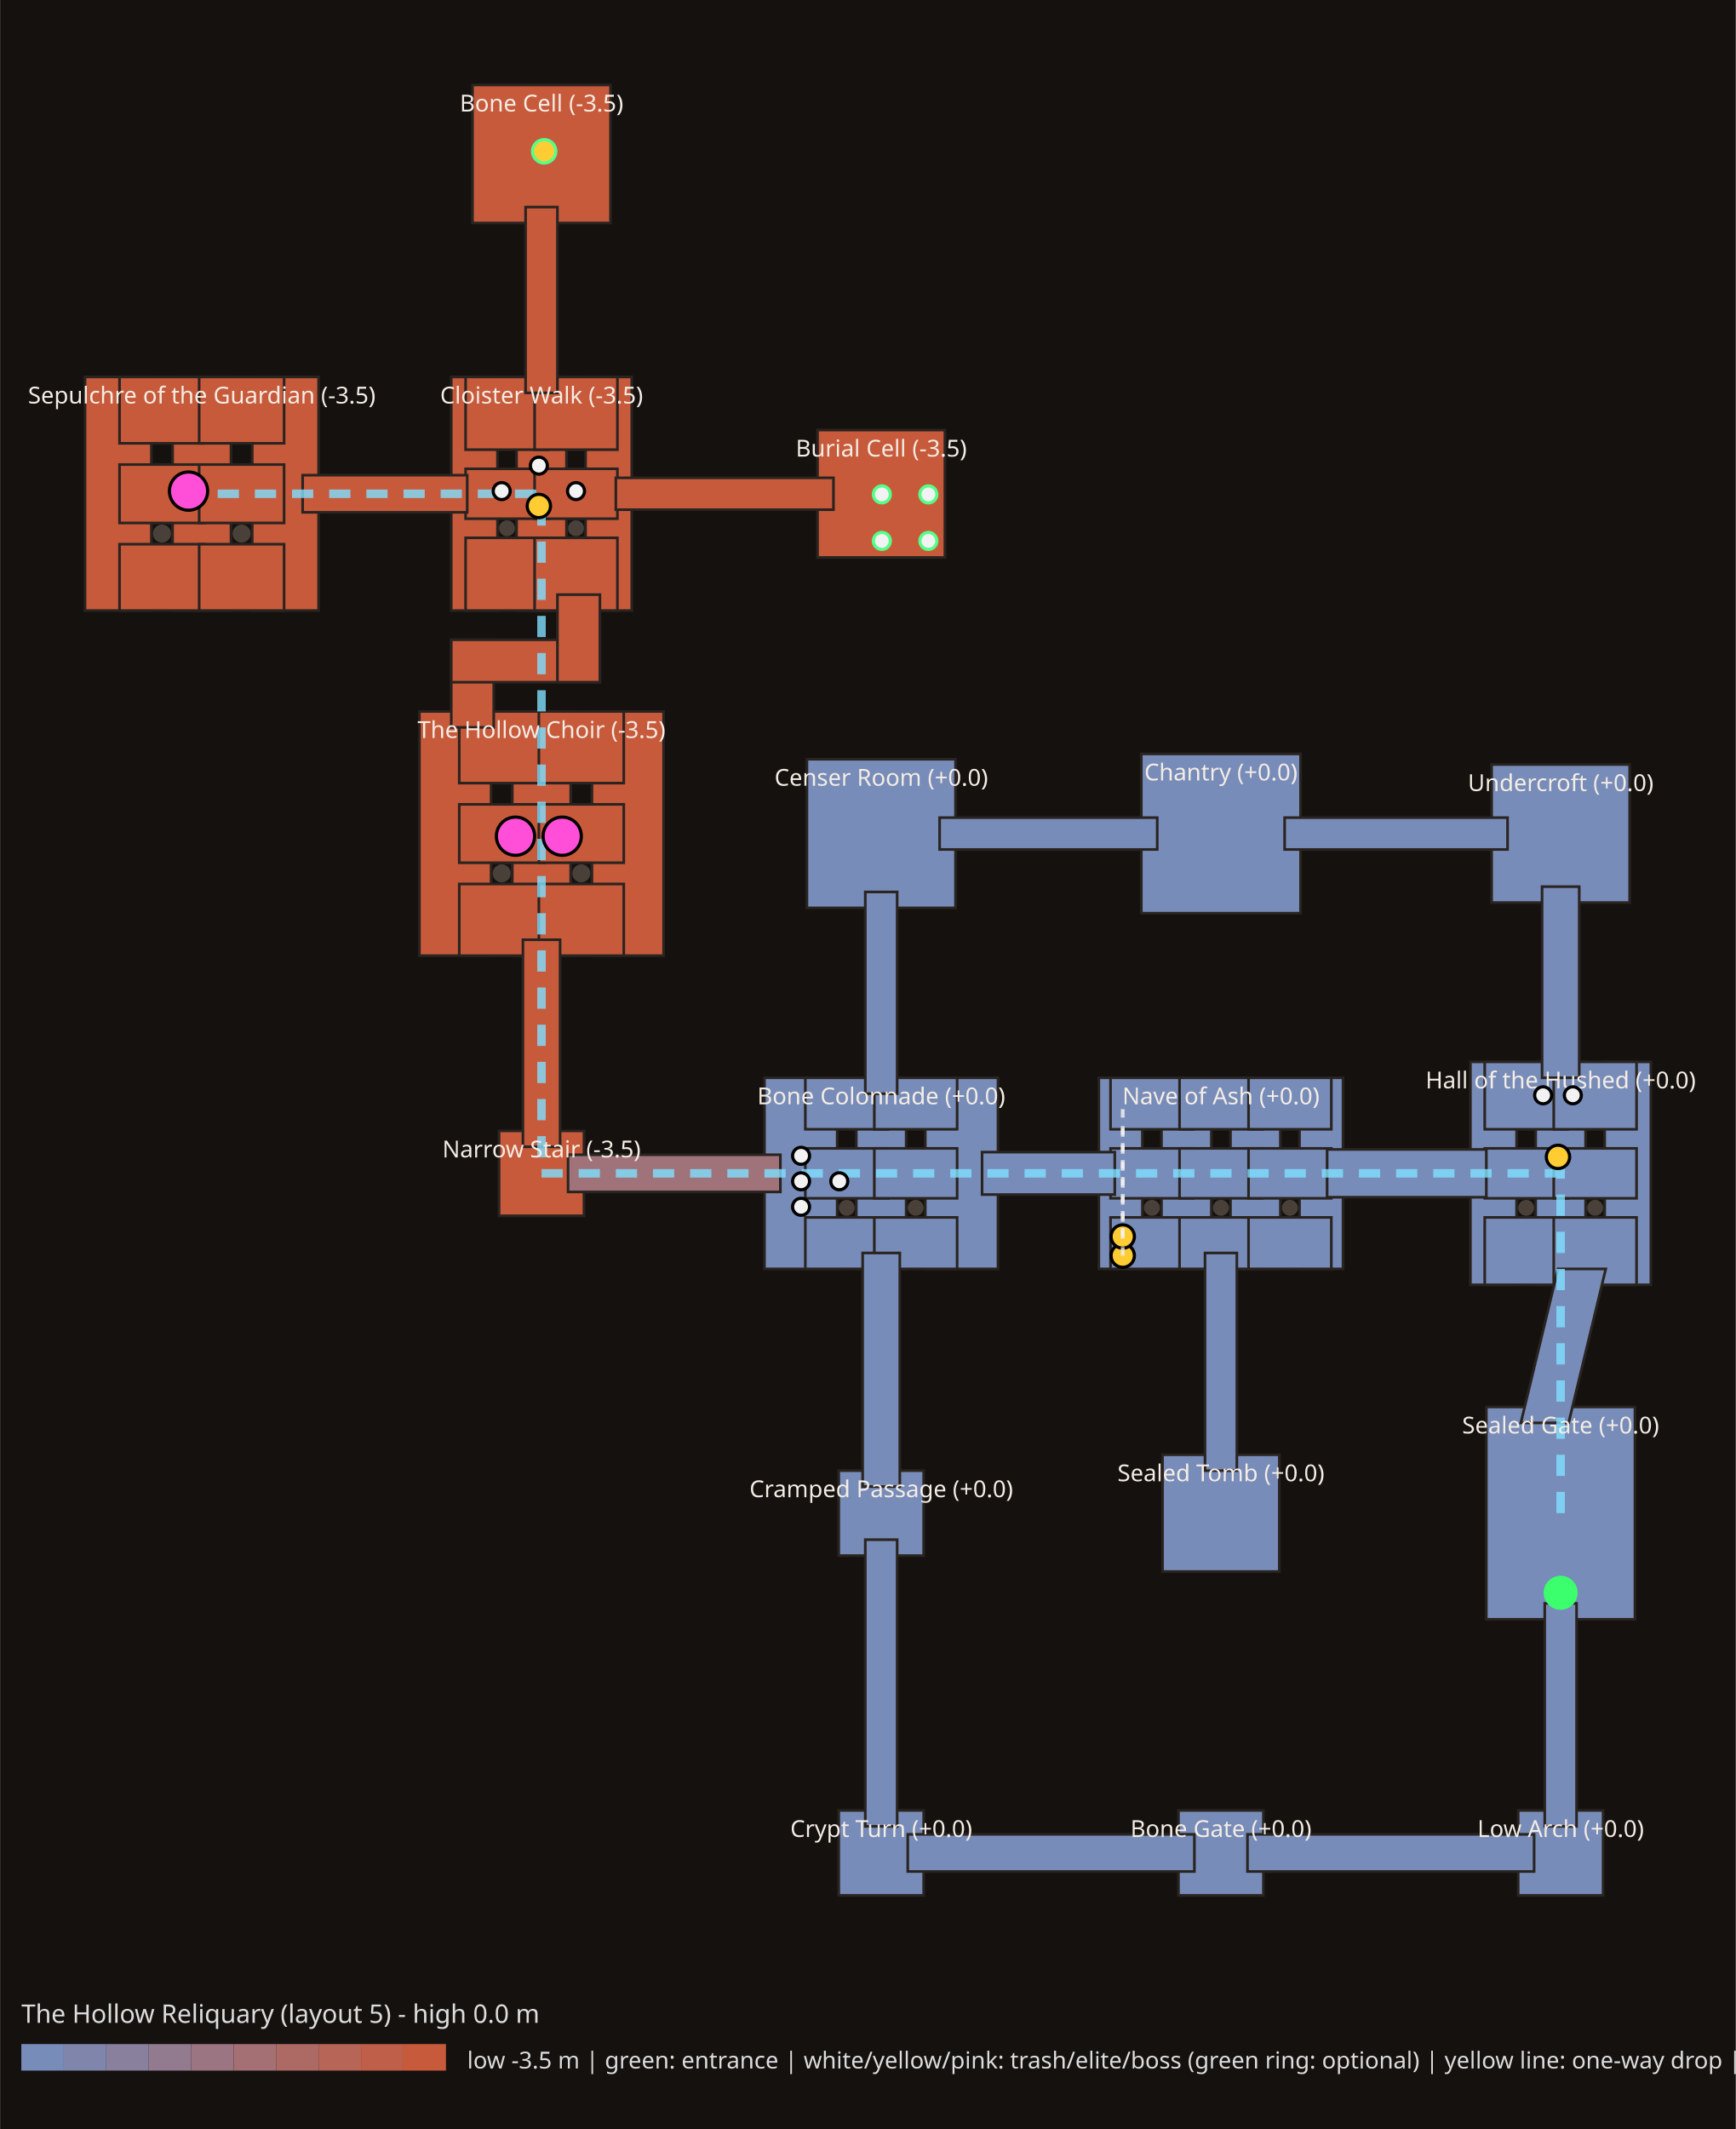
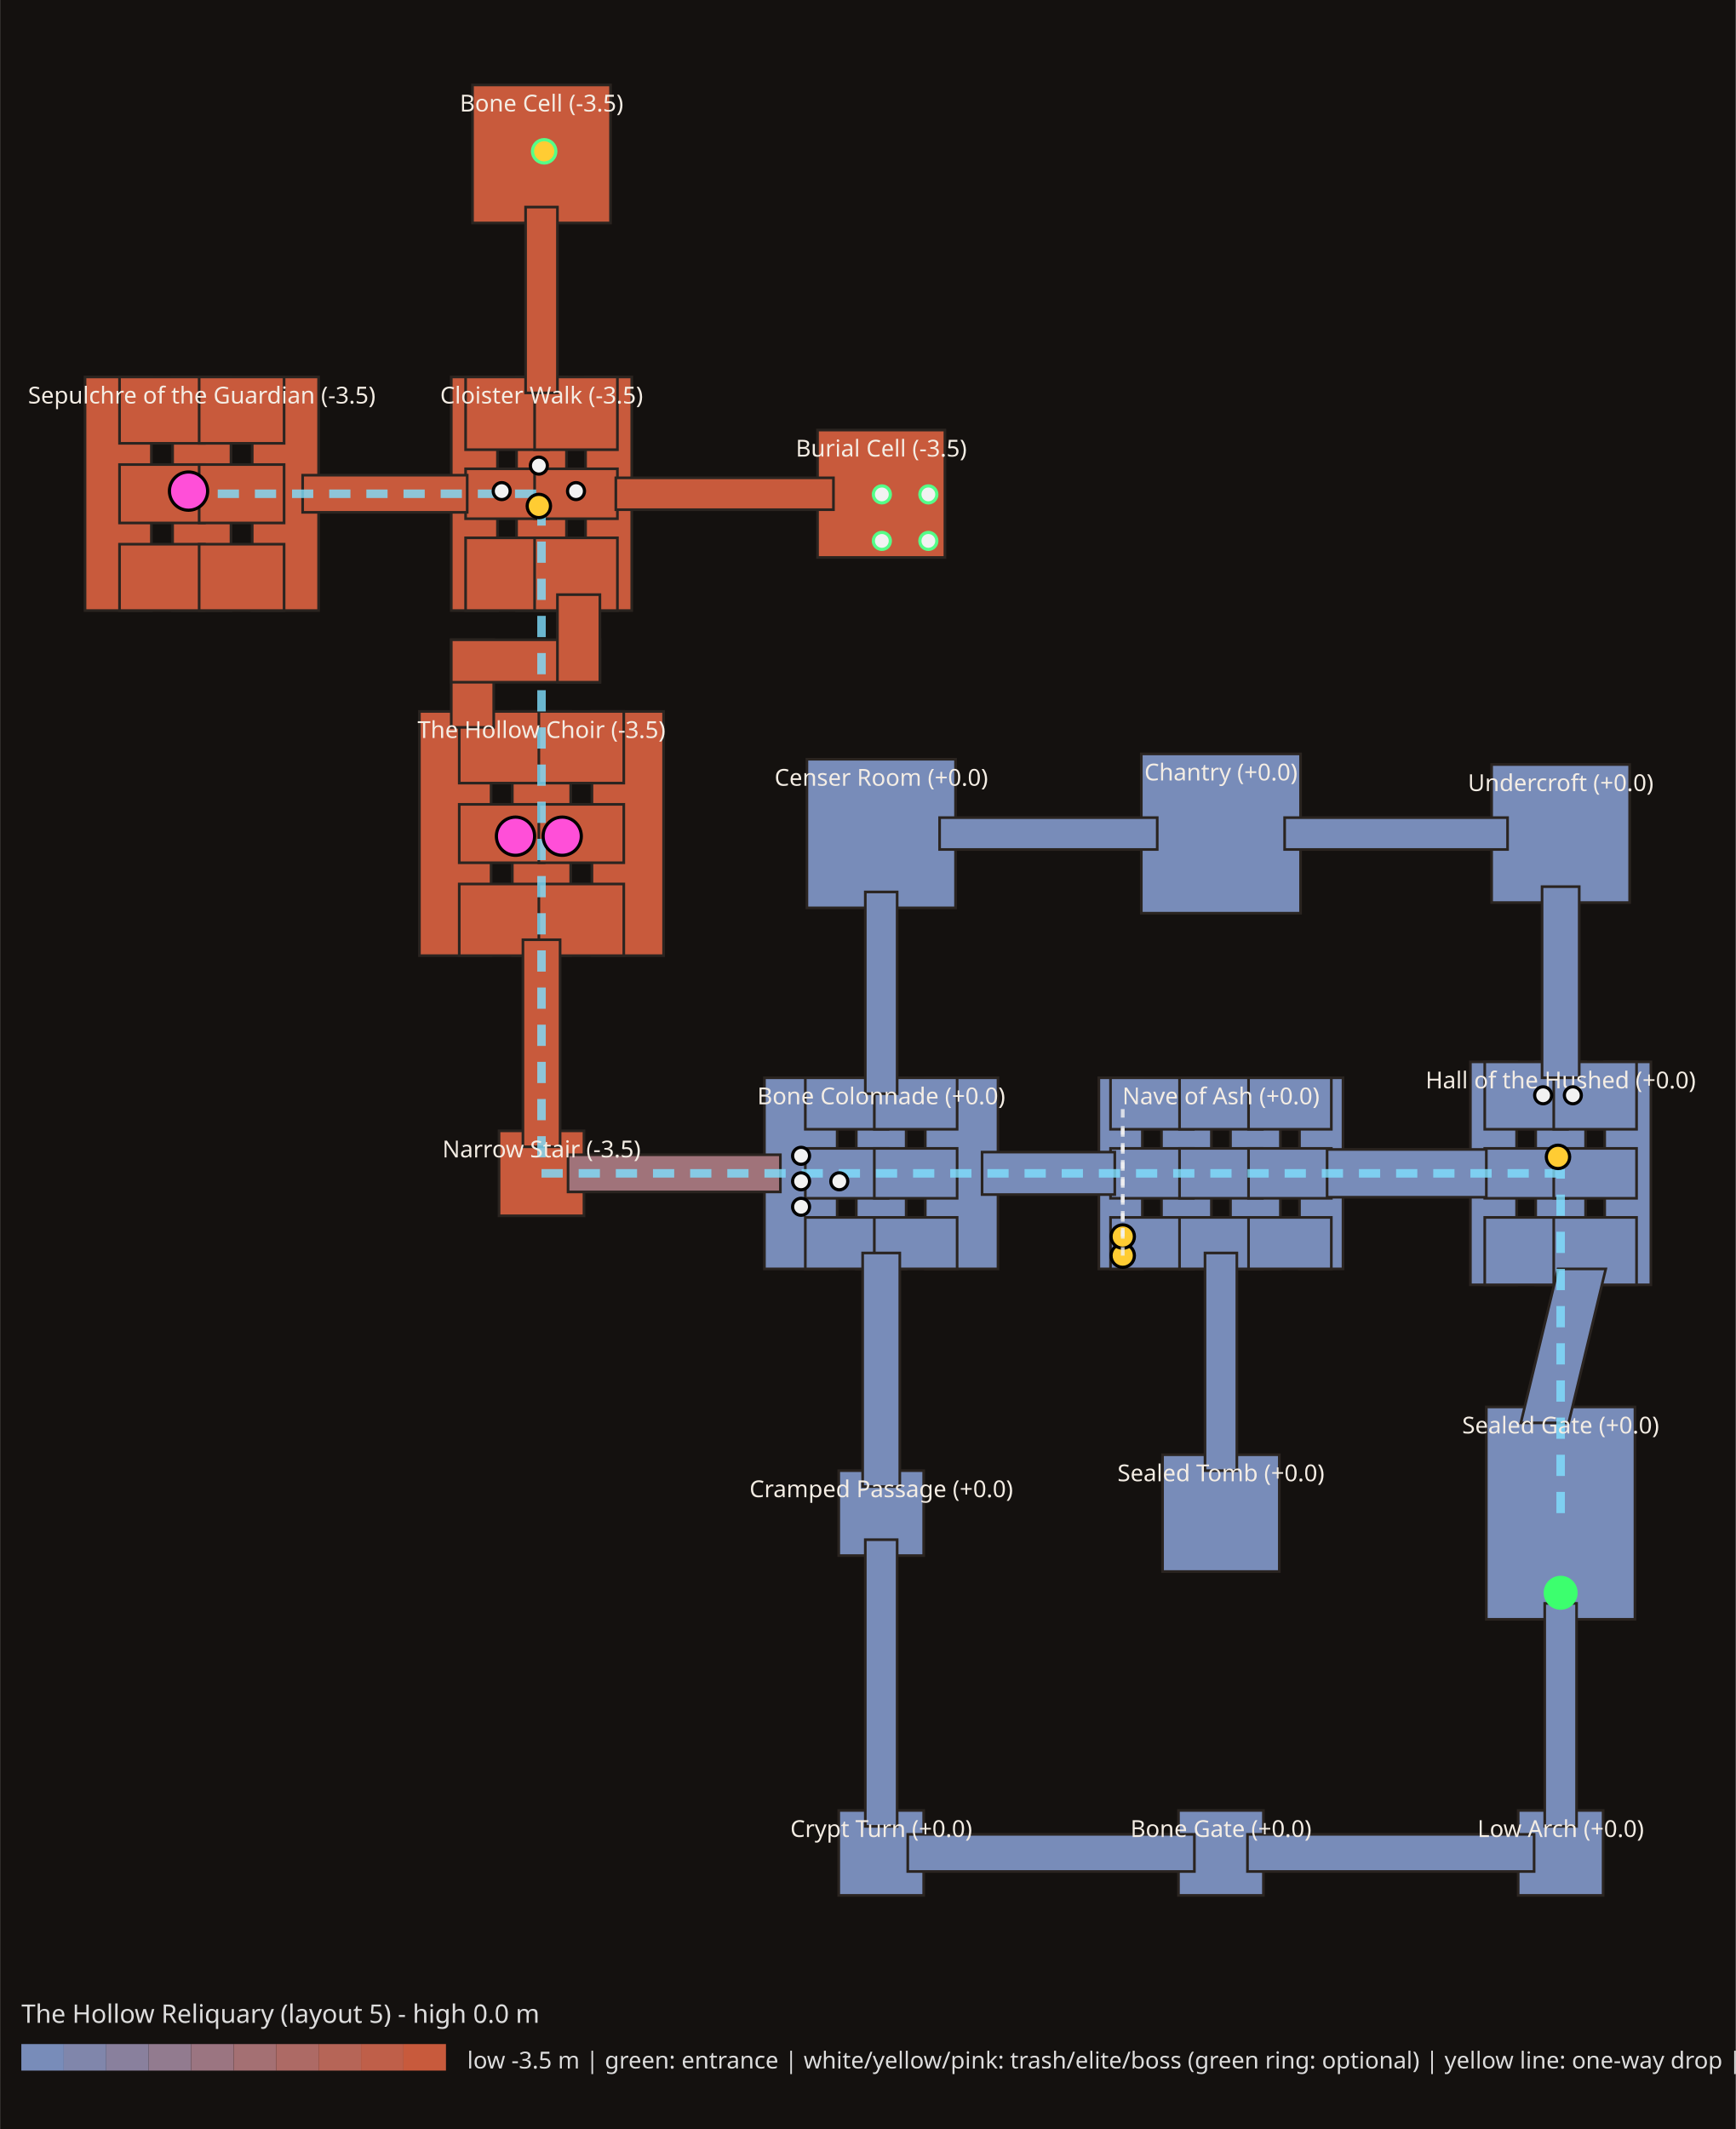
<svg xmlns="http://www.w3.org/2000/svg" viewBox="0 0 163.5 200.5" width="734" height="900" font-family="sans-serif">
  <rect x="0" y="0" width="163.5" height="200.5" fill="#14110f" />
  <polygon points="47.00,114.50 55.00,114.50 55.00,106.50 47.00,106.50" fill="rgb(200,90,60)" stroke="#2a2420" stroke-width="0.25" />
  <polygon points="39.50,90.00 46.25,90.00 46.25,67.00 39.50,67.00" fill="rgb(200,90,60)" stroke="#2a2420" stroke-width="0.25" />
  <polygon points="48.25,90.00 53.75,90.00 53.75,67.00 48.25,67.00" fill="rgb(200,90,60)" stroke="#2a2420" stroke-width="0.25" />
  <polygon points="55.75,90.00 62.50,90.00 62.50,67.00 55.75,67.00" fill="rgb(200,90,60)" stroke="#2a2420" stroke-width="0.25" />
  <polygon points="43.25,90.00 51.25,90.00 51.25,83.25 43.25,83.25" fill="rgb(200,90,60)" stroke="#2a2420" stroke-width="0.25" />
  <polygon points="43.25,81.25 51.25,81.25 51.25,75.75 43.25,75.75" fill="rgb(200,90,60)" stroke="#2a2420" stroke-width="0.25" />
  <polygon points="43.25,73.75 51.25,73.75 51.25,67.00 43.25,67.00" fill="rgb(200,90,60)" stroke="#2a2420" stroke-width="0.25" />
  <polygon points="50.75,90.00 58.75,90.00 58.75,83.25 50.75,83.25" fill="rgb(200,90,60)" stroke="#2a2420" stroke-width="0.25" />
  <polygon points="50.75,81.25 58.75,81.25 58.75,75.75 50.75,75.75" fill="rgb(200,90,60)" stroke="#2a2420" stroke-width="0.25" />
  <polygon points="50.75,73.75 58.75,73.75 58.75,67.00 50.75,67.00" fill="rgb(200,90,60)" stroke="#2a2420" stroke-width="0.25" />
  <polygon points="42.50,57.50 46.85,57.50 46.85,35.50 42.50,35.50" fill="rgb(200,90,60)" stroke="#2a2420" stroke-width="0.25" />
  <polygon points="48.65,57.50 53.35,57.50 53.35,35.50 48.65,35.50" fill="rgb(200,90,60)" stroke="#2a2420" stroke-width="0.25" />
  <polygon points="55.15,57.50 59.50,57.50 59.50,35.50 55.15,35.50" fill="rgb(200,90,60)" stroke="#2a2420" stroke-width="0.25" />
  <polygon points="43.85,57.50 51.65,57.50 51.65,50.65 43.85,50.65" fill="rgb(200,90,60)" stroke="#2a2420" stroke-width="0.25" />
  <polygon points="43.85,48.85 51.65,48.85 51.65,44.15 43.85,44.15" fill="rgb(200,90,60)" stroke="#2a2420" stroke-width="0.25" />
  <polygon points="43.85,42.35 51.65,42.35 51.65,35.50 43.85,35.50" fill="rgb(200,90,60)" stroke="#2a2420" stroke-width="0.25" />
  <polygon points="50.35,57.50 58.15,57.50 58.15,50.65 50.35,50.65" fill="rgb(200,90,60)" stroke="#2a2420" stroke-width="0.25" />
  <polygon points="50.35,48.85 58.15,48.85 58.15,44.15 50.35,44.15" fill="rgb(200,90,60)" stroke="#2a2420" stroke-width="0.25" />
  <polygon points="50.35,42.35 58.15,42.35 58.15,35.50 50.35,35.50" fill="rgb(200,90,60)" stroke="#2a2420" stroke-width="0.25" />
  <polygon points="8.00,57.50 14.25,57.50 14.25,35.50 8.00,35.50" fill="rgb(200,90,60)" stroke="#2a2420" stroke-width="0.25" />
  <polygon points="16.25,57.50 21.75,57.50 21.75,35.50 16.25,35.50" fill="rgb(200,90,60)" stroke="#2a2420" stroke-width="0.25" />
  <polygon points="23.75,57.50 30.00,57.50 30.00,35.50 23.75,35.50" fill="rgb(200,90,60)" stroke="#2a2420" stroke-width="0.25" />
  <polygon points="11.25,57.50 19.25,57.50 19.25,51.25 11.25,51.25" fill="rgb(200,90,60)" stroke="#2a2420" stroke-width="0.25" />
  <polygon points="11.25,49.25 19.25,49.25 19.25,43.75 11.25,43.75" fill="rgb(200,90,60)" stroke="#2a2420" stroke-width="0.25" />
  <polygon points="11.25,41.75 19.25,41.75 19.25,35.50 11.25,35.50" fill="rgb(200,90,60)" stroke="#2a2420" stroke-width="0.25" />
  <polygon points="18.75,57.50 26.75,57.50 26.75,51.25 18.75,51.25" fill="rgb(200,90,60)" stroke="#2a2420" stroke-width="0.25" />
  <polygon points="18.75,49.25 26.75,49.25 26.75,43.75 18.75,43.75" fill="rgb(200,90,60)" stroke="#2a2420" stroke-width="0.25" />
  <polygon points="18.75,41.75 26.75,41.75 26.75,35.50 18.75,35.50" fill="rgb(200,90,60)" stroke="#2a2420" stroke-width="0.25" />
  <polygon points="44.50,21.00 57.50,21.00 57.50,8.00 44.50,8.00" fill="rgb(200,90,60)" stroke="#2a2420" stroke-width="0.25" />
  <polygon points="77.00,52.50 89.00,52.50 89.00,40.50 77.00,40.50" fill="rgb(200,90,60)" stroke="#2a2420" stroke-width="0.25" />
  <polygon points="49.25,108.00 52.75,108.00 52.75,88.50 49.25,88.50" fill="rgb(200,90,60)" stroke="#2a2420" stroke-width="0.25" />
  <polygon points="42.50,68.50 46.50,68.50 46.50,60.25 42.50,60.25" fill="rgb(200,90,60)" stroke="#2a2420" stroke-width="0.25" />
  <polygon points="42.50,64.25 56.50,64.25 56.50,60.25 42.50,60.25" fill="rgb(200,90,60)" stroke="#2a2420" stroke-width="0.25" />
  <polygon points="52.50,64.25 56.50,64.25 56.50,56.00 52.50,56.00" fill="rgb(200,90,60)" stroke="#2a2420" stroke-width="0.25" />
  <polygon points="28.50,48.25 44.00,48.25 44.00,44.75 28.50,44.75" fill="rgb(200,90,60)" stroke="#2a2420" stroke-width="0.25" />
  <polygon points="49.50,37.00 52.50,37.00 52.50,19.50 49.50,19.50" fill="rgb(200,90,60)" stroke="#2a2420" stroke-width="0.25" />
  <polygon points="58.00,48.00 78.50,48.00 78.50,45.00 58.00,45.00" fill="rgb(200,90,60)" stroke="#2a2420" stroke-width="0.25" />
  <polygon points="140.00,152.50 154.00,152.50 154.00,132.50 140.00,132.50" fill="rgb(120,140,185)" stroke="#2a2420" stroke-width="0.25" />
  <polygon points="138.50,121.00 142.85,121.00 142.85,100.00 138.50,100.00" fill="rgb(120,140,185)" stroke="#2a2420" stroke-width="0.25" />
  <polygon points="144.65,121.00 149.35,121.00 149.35,100.00 144.65,100.00" fill="rgb(120,140,185)" stroke="#2a2420" stroke-width="0.25" />
  <polygon points="151.15,121.00 155.50,121.00 155.50,100.00 151.15,100.00" fill="rgb(120,140,185)" stroke="#2a2420" stroke-width="0.25" />
  <polygon points="139.85,121.00 147.65,121.00 147.65,114.65 139.85,114.65" fill="rgb(120,140,185)" stroke="#2a2420" stroke-width="0.25" />
  <polygon points="139.85,112.85 147.65,112.85 147.65,108.15 139.85,108.15" fill="rgb(120,140,185)" stroke="#2a2420" stroke-width="0.25" />
  <polygon points="139.85,106.35 147.65,106.35 147.65,100.00 139.85,100.00" fill="rgb(120,140,185)" stroke="#2a2420" stroke-width="0.25" />
  <polygon points="146.35,121.00 154.15,121.00 154.15,114.65 146.35,114.65" fill="rgb(120,140,185)" stroke="#2a2420" stroke-width="0.25" />
  <polygon points="146.35,112.85 154.15,112.85 154.15,108.15 146.35,108.15" fill="rgb(120,140,185)" stroke="#2a2420" stroke-width="0.25" />
  <polygon points="146.35,106.35 154.15,106.35 154.15,100.00 146.35,100.00" fill="rgb(120,140,185)" stroke="#2a2420" stroke-width="0.25" />
  <polygon points="103.50,119.50 107.60,119.50 107.60,101.50 103.50,101.50" fill="rgb(120,140,185)" stroke="#2a2420" stroke-width="0.25" />
  <polygon points="109.40,119.50 114.10,119.50 114.10,101.50 109.40,101.50" fill="rgb(120,140,185)" stroke="#2a2420" stroke-width="0.25" />
  <polygon points="115.90,119.50 120.60,119.50 120.60,101.50 115.90,101.50" fill="rgb(120,140,185)" stroke="#2a2420" stroke-width="0.25" />
  <polygon points="122.40,119.50 126.50,119.50 126.50,101.50 122.40,101.50" fill="rgb(120,140,185)" stroke="#2a2420" stroke-width="0.25" />
  <polygon points="104.60,119.50 112.40,119.50 112.40,114.65 104.60,114.65" fill="rgb(120,140,185)" stroke="#2a2420" stroke-width="0.25" />
  <polygon points="104.60,112.85 112.40,112.85 112.40,108.15 104.60,108.15" fill="rgb(120,140,185)" stroke="#2a2420" stroke-width="0.25" />
  <polygon points="104.60,106.35 112.40,106.35 112.40,101.50 104.60,101.50" fill="rgb(120,140,185)" stroke="#2a2420" stroke-width="0.25" />
  <polygon points="111.10,119.50 118.90,119.50 118.90,114.65 111.10,114.65" fill="rgb(120,140,185)" stroke="#2a2420" stroke-width="0.25" />
  <polygon points="111.10,112.85 118.90,112.85 118.90,108.15 111.10,108.15" fill="rgb(120,140,185)" stroke="#2a2420" stroke-width="0.25" />
  <polygon points="111.10,106.35 118.90,106.35 118.90,101.50 111.10,101.50" fill="rgb(120,140,185)" stroke="#2a2420" stroke-width="0.25" />
  <polygon points="117.60,119.50 125.40,119.50 125.40,114.65 117.60,114.65" fill="rgb(120,140,185)" stroke="#2a2420" stroke-width="0.25" />
  <polygon points="117.60,112.85 125.40,112.85 125.40,108.15 117.60,108.15" fill="rgb(120,140,185)" stroke="#2a2420" stroke-width="0.25" />
  <polygon points="117.60,106.35 125.40,106.35 125.40,101.50 117.60,101.50" fill="rgb(120,140,185)" stroke="#2a2420" stroke-width="0.25" />
  <polygon points="72.00,119.50 78.85,119.50 78.85,101.50 72.00,101.50" fill="rgb(120,140,185)" stroke="#2a2420" stroke-width="0.25" />
  <polygon points="80.65,119.50 85.35,119.50 85.35,101.50 80.65,101.50" fill="rgb(120,140,185)" stroke="#2a2420" stroke-width="0.25" />
  <polygon points="87.15,119.50 94.00,119.50 94.00,101.50 87.15,101.50" fill="rgb(120,140,185)" stroke="#2a2420" stroke-width="0.25" />
  <polygon points="75.85,119.50 83.65,119.50 83.65,114.65 75.85,114.65" fill="rgb(120,140,185)" stroke="#2a2420" stroke-width="0.25" />
  <polygon points="75.85,112.85 83.65,112.85 83.65,108.15 75.85,108.15" fill="rgb(120,140,185)" stroke="#2a2420" stroke-width="0.25" />
  <polygon points="75.85,106.35 83.65,106.35 83.65,101.50 75.85,101.50" fill="rgb(120,140,185)" stroke="#2a2420" stroke-width="0.25" />
  <polygon points="82.35,119.50 90.15,119.50 90.15,114.65 82.35,114.65" fill="rgb(120,140,185)" stroke="#2a2420" stroke-width="0.25" />
  <polygon points="82.35,112.85 90.15,112.85 90.15,108.15 82.35,108.15" fill="rgb(120,140,185)" stroke="#2a2420" stroke-width="0.25" />
  <polygon points="82.35,106.35 90.15,106.35 90.15,101.50 82.35,101.50" fill="rgb(120,140,185)" stroke="#2a2420" stroke-width="0.25" />
  <polygon points="140.50,85.00 153.50,85.00 153.50,72.00 140.50,72.00" fill="rgb(120,140,185)" stroke="#2a2420" stroke-width="0.25" />
  <polygon points="107.50,86.00 122.50,86.00 122.50,71.00 107.50,71.00" fill="rgb(120,140,185)" stroke="#2a2420" stroke-width="0.25" />
  <polygon points="76.00,85.50 90.00,85.50 90.00,71.50 76.00,71.50" fill="rgb(120,140,185)" stroke="#2a2420" stroke-width="0.25" />
  <polygon points="109.50,148.00 120.50,148.00 120.50,137.00 109.50,137.00" fill="rgb(120,140,185)" stroke="#2a2420" stroke-width="0.25" />
  <polygon points="79.00,146.50 87.00,146.50 87.00,138.50 79.00,138.50" fill="rgb(120,140,185)" stroke="#2a2420" stroke-width="0.25" />
  <polygon points="79.00,178.50 87.00,178.50 87.00,170.50 79.00,170.50" fill="rgb(120,140,185)" stroke="#2a2420" stroke-width="0.25" />
  <polygon points="111.00,178.50 119.00,178.50 119.00,170.50 111.00,170.50" fill="rgb(120,140,185)" stroke="#2a2420" stroke-width="0.25" />
  <polygon points="143.00,178.50 151.00,178.50 151.00,170.50 143.00,170.50" fill="rgb(120,140,185)" stroke="#2a2420" stroke-width="0.25" />
  <polygon points="147.75,134.00 151.25,119.50 146.75,119.50 143.25,134.00" fill="rgb(120,140,185)" stroke="#2a2420" stroke-width="0.25" />
  <polygon points="125.00,112.75 140.00,112.75 140.00,108.25 125.00,108.25" fill="rgb(120,140,185)" stroke="#2a2420" stroke-width="0.25" />
  <polygon points="92.50,112.50 105.00,112.50 105.00,108.50 92.50,108.50" fill="rgb(120,140,185)" stroke="#2a2420" stroke-width="0.25" />
  <polygon points="53.50,112.25 73.50,112.25 73.50,108.75 53.50,108.75" fill="rgb(160,115,122)" stroke="#2a2420" stroke-width="0.25" />
  <polygon points="145.25,101.50 148.75,101.50 148.75,83.50 145.25,83.50" fill="rgb(120,140,185)" stroke="#2a2420" stroke-width="0.25" />
  <polygon points="121.00,80.00 142.00,80.00 142.00,77.00 121.00,77.00" fill="rgb(120,140,185)" stroke="#2a2420" stroke-width="0.25" />
  <polygon points="88.50,80.00 109.00,80.00 109.00,77.00 88.50,77.00" fill="rgb(120,140,185)" stroke="#2a2420" stroke-width="0.25" />
  <polygon points="81.50,103.00 84.50,103.00 84.50,84.00 81.50,84.00" fill="rgb(120,140,185)" stroke="#2a2420" stroke-width="0.25" />
  <polygon points="113.50,138.50 116.50,138.50 116.50,118.00 113.50,118.00" fill="rgb(120,140,185)" stroke="#2a2420" stroke-width="0.25" />
  <polygon points="81.25,140.00 84.75,140.00 84.75,118.00 81.25,118.00" fill="rgb(120,140,185)" stroke="#2a2420" stroke-width="0.25" />
  <polygon points="81.50,172.00 84.50,172.00 84.50,145.00 81.50,145.00" fill="rgb(120,140,185)" stroke="#2a2420" stroke-width="0.25" />
  <polygon points="85.50,176.25 112.50,176.25 112.50,172.75 85.50,172.75" fill="rgb(120,140,185)" stroke="#2a2420" stroke-width="0.25" />
  <polygon points="117.50,176.25 144.50,176.25 144.50,172.75 117.50,172.75" fill="rgb(120,140,185)" stroke="#2a2420" stroke-width="0.25" />
  <polygon points="145.50,172.00 148.50,172.00 148.50,151.00 145.50,151.00" fill="rgb(120,140,185)" stroke="#2a2420" stroke-width="0.25" />
-   <circle cx="143.75" cy="113.75" r="0.75" fill="#4a403a" />
-   <circle cx="150.25" cy="113.75" r="0.75" fill="#4a403a" />
-   <circle cx="108.50" cy="113.75" r="0.75" fill="#4a403a" />
-   <circle cx="115.00" cy="113.75" r="0.75" fill="#4a403a" />
-   <circle cx="121.50" cy="113.75" r="0.75" fill="#4a403a" />
-   <circle cx="79.75" cy="113.75" r="0.75" fill="#4a403a" />
-   <circle cx="86.25" cy="113.75" r="0.75" fill="#4a403a" />
-   <circle cx="47.25" cy="82.25" r="0.85" fill="#4a403a" />
-   <circle cx="54.75" cy="82.25" r="0.85" fill="#4a403a" />
-   <circle cx="47.75" cy="49.75" r="0.75" fill="#4a403a" />
-   <circle cx="54.25" cy="49.75" r="0.75" fill="#4a403a" />
-   <circle cx="15.25" cy="50.25" r="0.85" fill="#4a403a" />
-   <circle cx="22.75" cy="50.25" r="0.85" fill="#4a403a" />
  <polyline points="147.00,142.50 147.00,110.50 115.00,110.50 83.00,110.50 51.00,110.50 51.00,78.50 51.00,46.50 19.00,46.50" fill="none" stroke="#7fe0ff" stroke-width="0.8" stroke-dasharray="2,1.5" opacity="0.8" />
  <text x="147.00" y="135.00" font-size="2.2" fill="#f4ede4" text-anchor="middle">Sealed Gate (+0.0)</text>
  <text x="147.00" y="102.50" font-size="2.2" fill="#f4ede4" text-anchor="middle">Hall of the Hushed (+0.0)</text>
  <text x="115.00" y="104.00" font-size="2.2" fill="#f4ede4" text-anchor="middle">Nave of Ash (+0.0)</text>
  <text x="83.00" y="104.00" font-size="2.2" fill="#f4ede4" text-anchor="middle">Bone Colonnade (+0.0)</text>
  <text x="51.00" y="109.00" font-size="2.2" fill="#f4ede4" text-anchor="middle">Narrow Stair (-3.5)</text>
  <text x="51.00" y="69.50" font-size="2.2" fill="#f4ede4" text-anchor="middle">The Hollow Choir (-3.5)</text>
  <text x="51.00" y="38.00" font-size="2.2" fill="#f4ede4" text-anchor="middle">Cloister Walk (-3.5)</text>
  <text x="19.00" y="38.00" font-size="2.2" fill="#f4ede4" text-anchor="middle">Sepulchre of the Guardian (-3.5)</text>
  <text x="147.00" y="74.50" font-size="2.2" fill="#f4ede4" text-anchor="middle">Undercroft (+0.0)</text>
  <text x="115.00" y="73.50" font-size="2.2" fill="#f4ede4" text-anchor="middle">Chantry (+0.0)</text>
  <text x="83.00" y="74.00" font-size="2.2" fill="#f4ede4" text-anchor="middle">Censer Room (+0.0)</text>
  <text x="51.00" y="10.50" font-size="2.2" fill="#f4ede4" text-anchor="middle">Bone Cell (-3.5)</text>
  <text x="83.00" y="43.00" font-size="2.2" fill="#f4ede4" text-anchor="middle">Burial Cell (-3.5)</text>
  <text x="115.00" y="139.50" font-size="2.2" fill="#f4ede4" text-anchor="middle">Sealed Tomb (+0.0)</text>
  <text x="83.00" y="141.00" font-size="2.2" fill="#f4ede4" text-anchor="middle">Cramped Passage (+0.0)</text>
  <text x="83.00" y="173.00" font-size="2.2" fill="#f4ede4" text-anchor="middle">Crypt Turn (+0.0)</text>
  <text x="115.00" y="173.00" font-size="2.2" fill="#f4ede4" text-anchor="middle">Bone Gate (+0.0)</text>
  <text x="147.00" y="173.00" font-size="2.2" fill="#f4ede4" text-anchor="middle">Low Arch (+0.0)</text>
  <circle cx="146.75" cy="108.95" r="1.1" fill="#ffcc33" stroke="#000" stroke-width="0.3" />
  <circle cx="145.35" cy="103.15" r="0.8" fill="#f2f2f2" stroke="#000" stroke-width="0.3" />
  <circle cx="148.15" cy="103.15" r="0.8" fill="#f2f2f2" stroke="#000" stroke-width="0.3" />
  <circle cx="105.75" cy="118.25" r="1.1" fill="#ffcc33" stroke="#000" stroke-width="0.3" />
  <circle cx="105.75" cy="116.45" r="1.1" fill="#ffcc33" stroke="#000" stroke-width="0.3" />
  <polyline points="105.75,118.25 105.75,106.05" fill="none" stroke="#f2f2f2" stroke-width="0.35" stroke-dasharray="0.8,0.8" opacity="0.8" />
  <polyline points="105.75,116.45 105.75,104.25" fill="none" stroke="#f2f2f2" stroke-width="0.35" stroke-dasharray="0.8,0.8" opacity="0.8" />
  <circle cx="79.05" cy="111.25" r="0.8" fill="#f2f2f2" stroke="#000" stroke-width="0.3" />
  <circle cx="75.45" cy="113.65" r="0.8" fill="#f2f2f2" stroke="#000" stroke-width="0.3" />
  <circle cx="75.45" cy="111.25" r="0.8" fill="#f2f2f2" stroke="#000" stroke-width="0.3" />
  <circle cx="75.45" cy="108.85" r="0.8" fill="#f2f2f2" stroke="#000" stroke-width="0.3" />
  <circle cx="52.95" cy="78.75" r="1.8" fill="#ff4fd8" stroke="#000" stroke-width="0.3" />
  <circle cx="48.55" cy="78.75" r="1.8" fill="#ff4fd8" stroke="#000" stroke-width="0.3" />
  <circle cx="50.75" cy="47.65" r="1.1" fill="#ffcc33" stroke="#000" stroke-width="0.3" />
  <circle cx="50.75" cy="43.85" r="0.8" fill="#f2f2f2" stroke="#000" stroke-width="0.3" />
  <circle cx="54.25" cy="46.25" r="0.8" fill="#f2f2f2" stroke="#000" stroke-width="0.3" />
  <circle cx="47.25" cy="46.25" r="0.8" fill="#f2f2f2" stroke="#000" stroke-width="0.3" />
  <circle cx="51.25" cy="14.25" r="1.1" fill="#ffcc33" stroke="#55ff88" stroke-width="0.3" />
  <circle cx="83.06" cy="50.94" r="0.8" fill="#f2f2f2" stroke="#55ff88" stroke-width="0.3" />
  <circle cx="87.44" cy="50.94" r="0.8" fill="#f2f2f2" stroke="#55ff88" stroke-width="0.3" />
  <circle cx="87.44" cy="46.56" r="0.8" fill="#f2f2f2" stroke="#55ff88" stroke-width="0.3" />
  <circle cx="83.06" cy="46.56" r="0.8" fill="#f2f2f2" stroke="#55ff88" stroke-width="0.3" />
  <circle cx="17.75" cy="46.25" r="1.8" fill="#ff4fd8" stroke="#000" stroke-width="0.3" />
  <circle cx="147.00" cy="150.00" r="1.6" fill="#3cff6e" />
  <text x="2" y="190.5" font-size="2.4" fill="#ddd">The Hollow Reliquary (layout 5) - high 0.0 m</text>
  <rect x="2.0" y="192.5" width="4" height="2.5" fill="rgb(120,140,185)" />
  <rect x="6.0" y="192.5" width="4" height="2.5" fill="rgb(128,134,171)" />
  <rect x="10.0" y="192.5" width="4" height="2.5" fill="rgb(137,128,157)" />
  <rect x="14.0" y="192.5" width="4" height="2.5" fill="rgb(146,123,143)" />
  <rect x="18.0" y="192.5" width="4" height="2.5" fill="rgb(155,117,129)" />
  <rect x="22.0" y="192.5" width="4" height="2.5" fill="rgb(164,112,115)" />
  <rect x="26.0" y="192.5" width="4" height="2.5" fill="rgb(173,106,101)" />
  <rect x="30.0" y="192.5" width="4" height="2.5" fill="rgb(182,101,87)" />
  <rect x="34.0" y="192.5" width="4" height="2.5" fill="rgb(191,95,73)" />
  <rect x="38.0" y="192.5" width="4" height="2.5" fill="rgb(200,90,60)" />
  <text x="44" y="194.8" font-size="2.2" fill="#ddd">low -3.5 m | green: entrance | white/yellow/pink: trash/elite/boss (green ring: optional) | yellow line: one-way drop | dashed: open deck | blue dashes: main route | white dots: patrol</text>
</svg>
